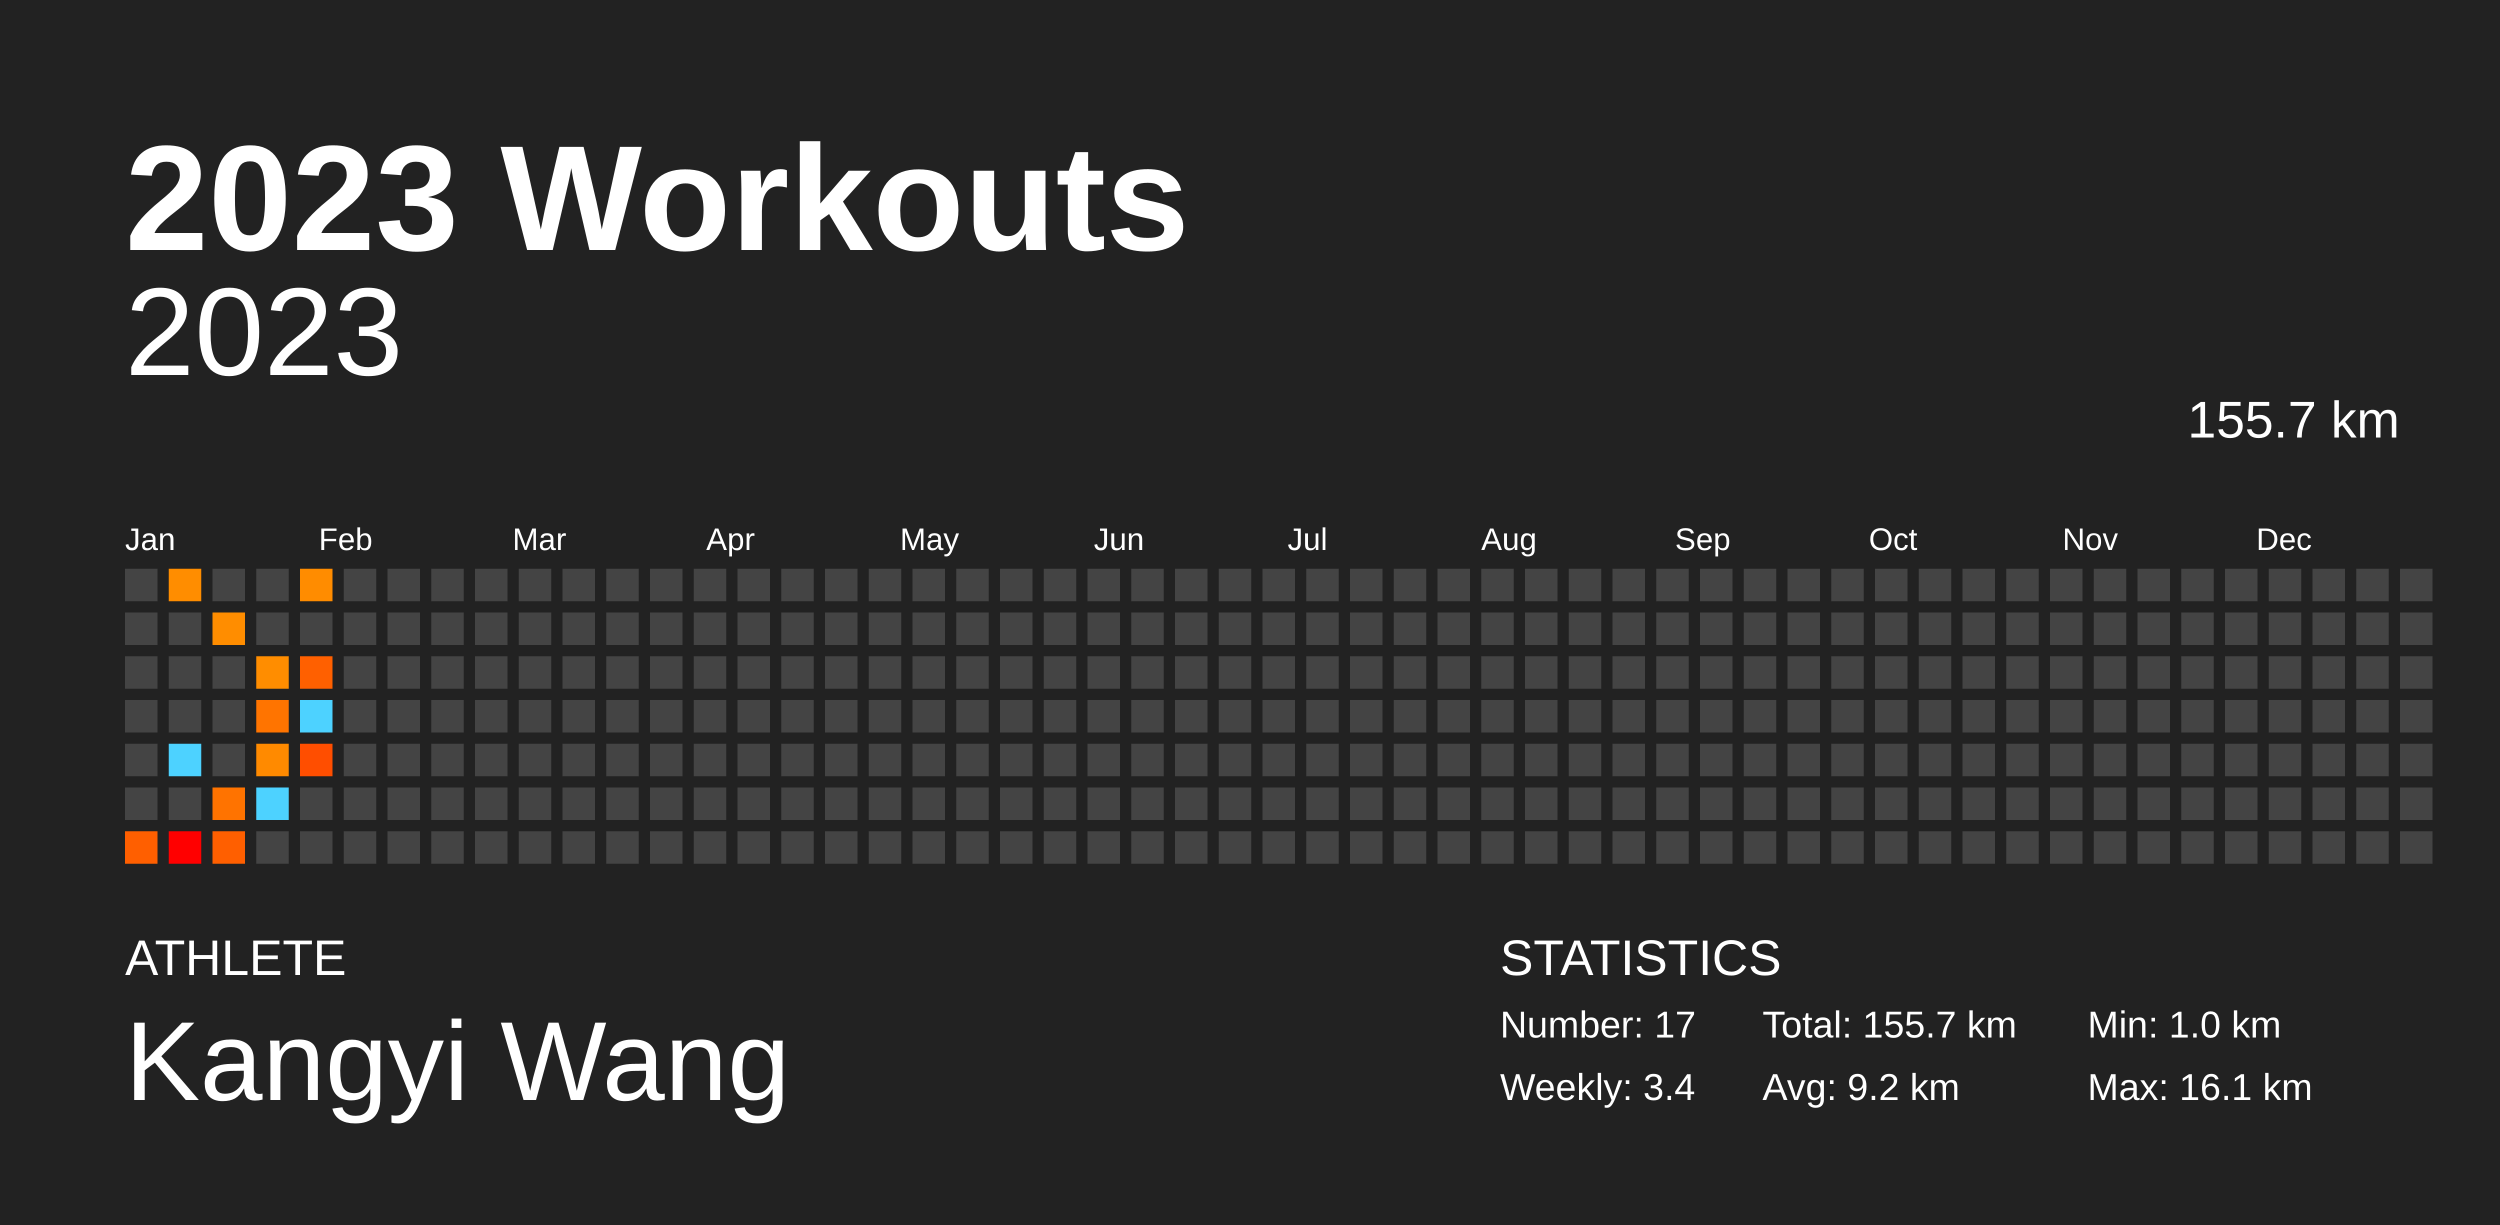
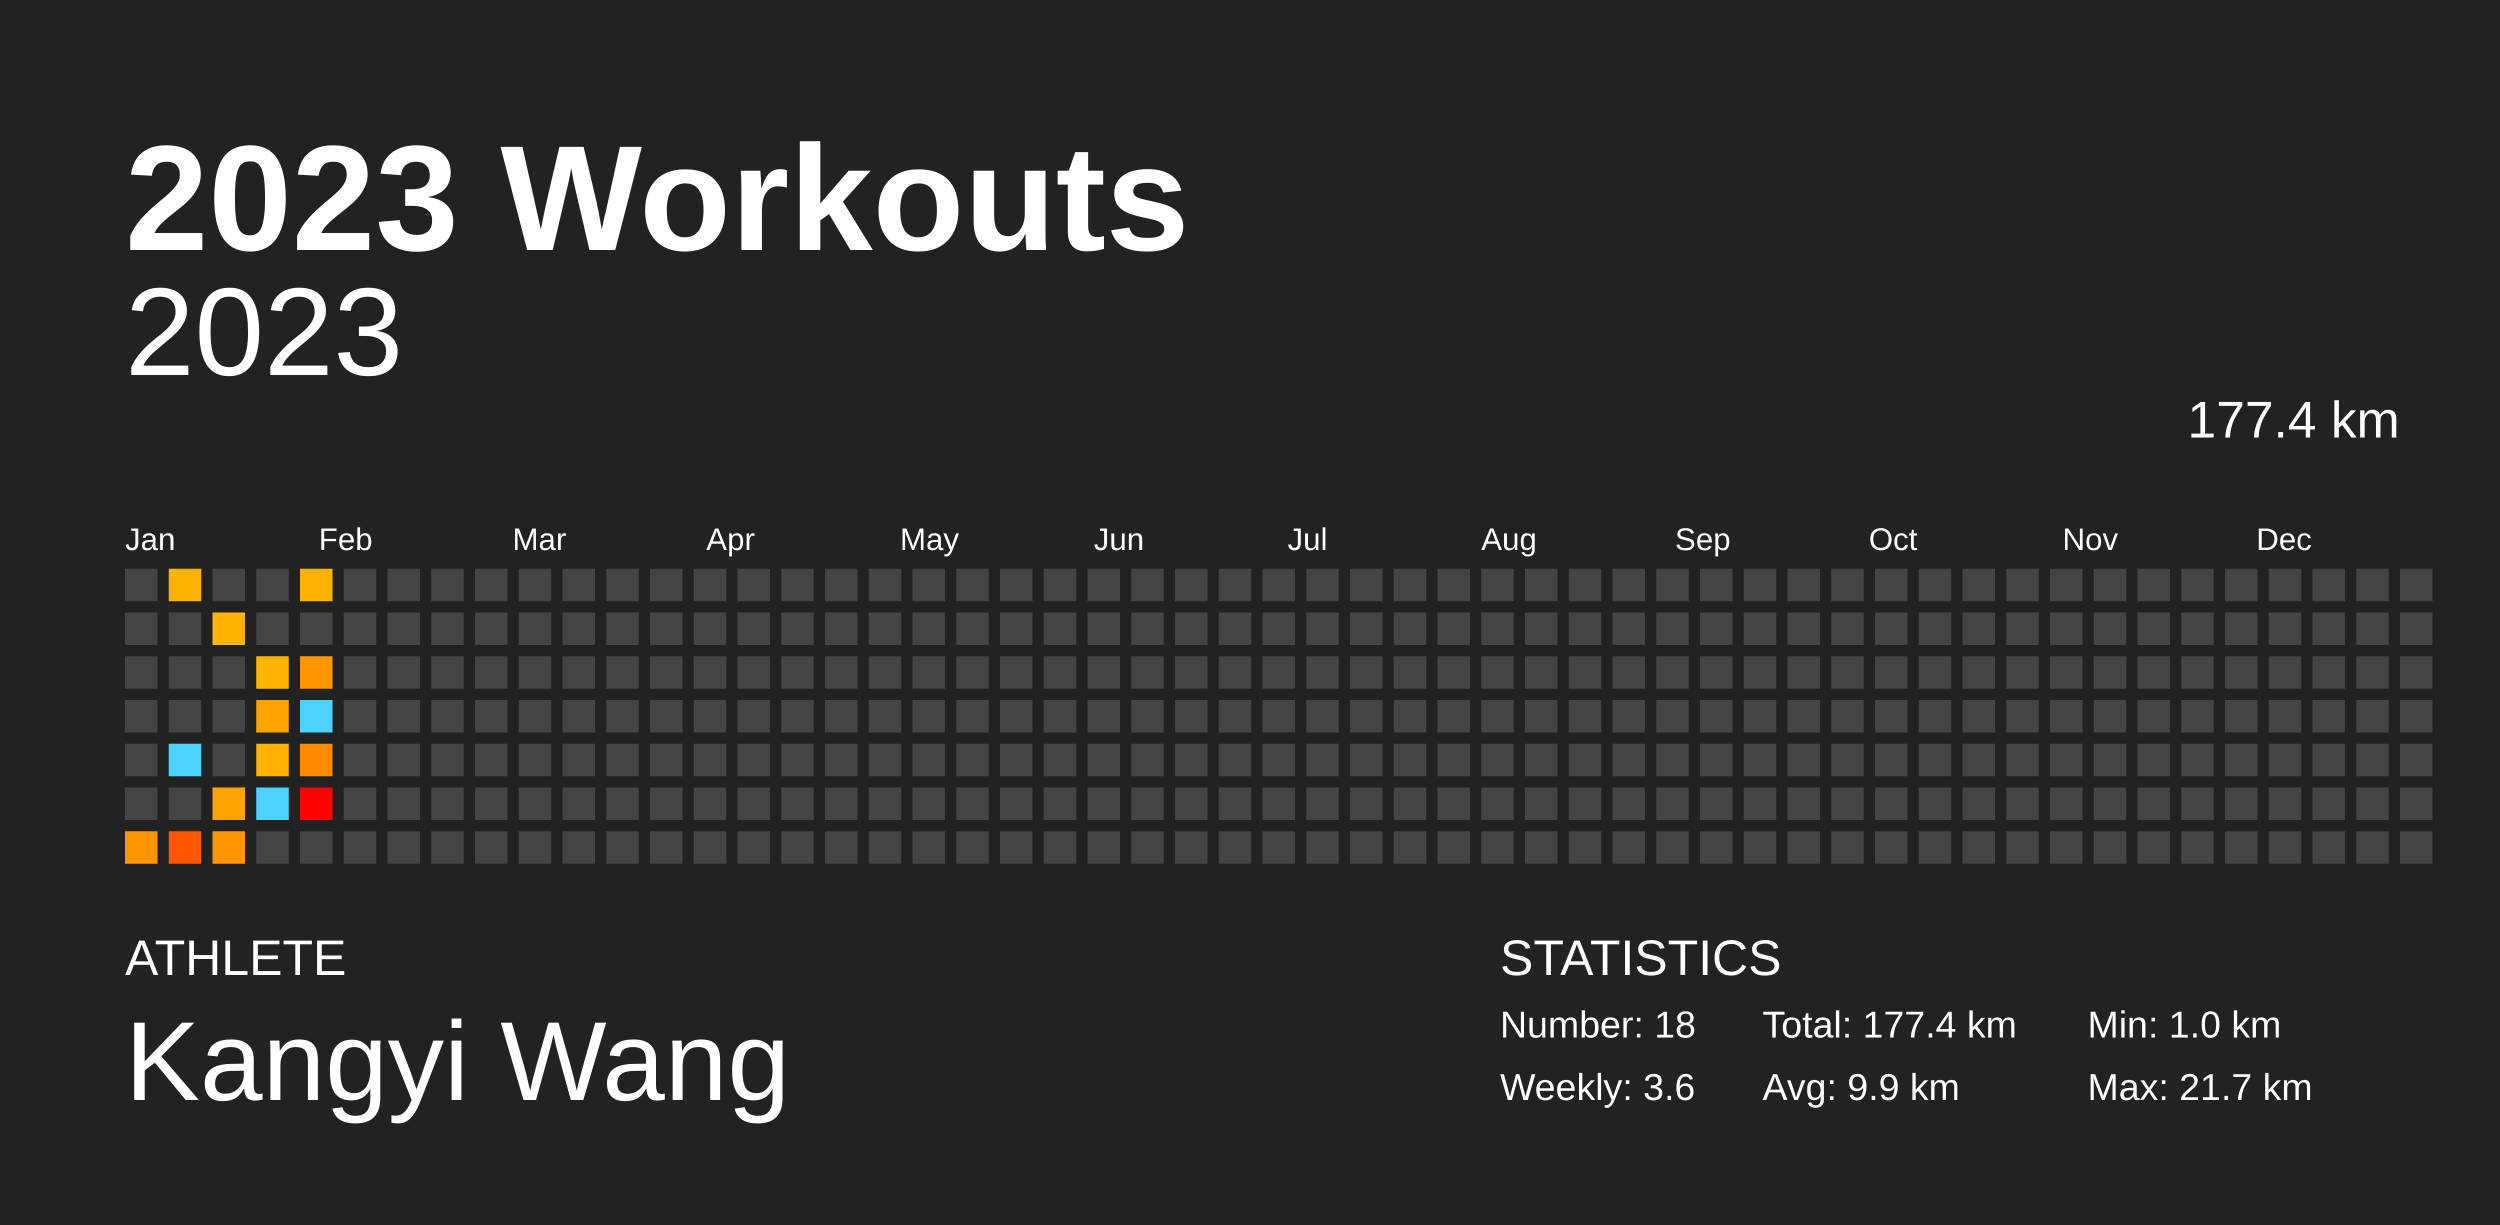
<svg xmlns="http://www.w3.org/2000/svg" baseProfile="full" height="98mm" version="1.1" viewBox="0,0,200,98" width="200mm">
  <defs />
  <rect fill="#222222" height="98" width="200" x="0" y="0" />
  <text fill="#FFFFFF" style="font-size:12px; font-family:Arial; font-weight:bold;" x="10" y="20">2023 Workouts</text>
  <text fill="#FFFFFF" style="font-size:4px; font-family:Arial" x="10" y="78">ATHLETE</text>
  <text fill="#FFFFFF" style="font-size:9px; font-family:Arial" x="10" y="88">Kangyi Wang</text>
  <text fill="#FFFFFF" style="font-size:4px; font-family:Arial" x="120" y="78">STATISTICS</text>
-   <text fill="#FFFFFF" style="font-size:3px; font-family:Arial" x="120" y="83">Number: 17</text>
-   <text fill="#FFFFFF" style="font-size:3px; font-family:Arial" x="120" y="88">Weekly: 3.4</text>
-   <text fill="#FFFFFF" style="font-size:3px; font-family:Arial" x="141" y="83">Total: 155.7 km</text>
-   <text fill="#FFFFFF" style="font-size:3px; font-family:Arial" x="141" y="88">Avg: 9.2 km</text>
+   <text fill="#FFFFFF" style="font-size:3px; font-family:Arial" x="120" y="83">Number: 18</text>
+   <text fill="#FFFFFF" style="font-size:3px; font-family:Arial" x="120" y="88">Weekly: 3.6</text>
+   <text fill="#FFFFFF" style="font-size:3px; font-family:Arial" x="141" y="83">Total: 177.4 km</text>
+   <text fill="#FFFFFF" style="font-size:3px; font-family:Arial" x="141" y="88">Avg: 9.9 km</text>
  <text fill="#FFFFFF" style="font-size:3px; font-family:Arial" x="167" y="83">Min: 1.0 km</text>
-   <text fill="#FFFFFF" style="font-size:3px; font-family:Arial" x="167" y="88">Max: 16.1 km</text>
+   <text fill="#FFFFFF" style="font-size:3px; font-family:Arial" x="167" y="88">Max: 21.7 km</text>
  <text alignment-baseline="hanging" fill="#FFFFFF" style="font-size:10.0px; font-family:Arial;" x="10" y="30">2023</text>
-   <text alignment-baseline="hanging" fill="#FFFFFF" style="font-size:4.125px; font-family:Arial;" x="175" y="35">155.7 km</text>
+   <text alignment-baseline="hanging" fill="#FFFFFF" style="font-size:4.125px; font-family:Arial;" x="175" y="35">177.4 km</text>
  <text fill="#FFFFFF" style="font-size:2.5px; font-family:Arial" x="10.0" y="44">Jan</text>
  <text fill="#FFFFFF" style="font-size:2.5px; font-family:Arial" x="25.5" y="44">Feb</text>
  <text fill="#FFFFFF" style="font-size:2.5px; font-family:Arial" x="41.0" y="44">Mar</text>
  <text fill="#FFFFFF" style="font-size:2.5px; font-family:Arial" x="56.5" y="44">Apr</text>
  <text fill="#FFFFFF" style="font-size:2.5px; font-family:Arial" x="72.0" y="44">May</text>
  <text fill="#FFFFFF" style="font-size:2.5px; font-family:Arial" x="87.5" y="44">Jun</text>
  <text fill="#FFFFFF" style="font-size:2.5px; font-family:Arial" x="103.0" y="44">Jul</text>
  <text fill="#FFFFFF" style="font-size:2.5px; font-family:Arial" x="118.5" y="44">Aug</text>
  <text fill="#FFFFFF" style="font-size:2.5px; font-family:Arial" x="134.0" y="44">Sep</text>
  <text fill="#FFFFFF" style="font-size:2.5px; font-family:Arial" x="149.5" y="44">Oct</text>
  <text fill="#FFFFFF" style="font-size:2.5px; font-family:Arial" x="165.0" y="44">Nov</text>
  <text fill="#FFFFFF" style="font-size:2.5px; font-family:Arial" x="180.5" y="44">Dec</text>
  <rect fill="#444444" height="2.6" width="2.6" x="10.0" y="45.5" />
  <rect fill="#444444" height="2.6" width="2.6" x="10.0" y="49.0" />
  <rect fill="#444444" height="2.6" width="2.6" x="10.0" y="52.5" />
  <rect fill="#444444" height="2.6" width="2.6" x="10.0" y="56.0" />
  <rect fill="#444444" height="2.6" width="2.6" x="10.0" y="59.5" />
  <rect fill="#444444" height="2.6" width="2.6" x="10.0" y="63.0" />
-   <rect fill="#ff5f00" height="2.6" width="2.6" x="10.0" y="66.5" />
-   <rect fill="#ff8d00" height="2.6" width="2.6" x="13.5" y="45.5" />
+   <rect fill="#ff9500" height="2.6" width="2.6" x="10.0" y="66.5" />
+   <rect fill="#ffb400" height="2.6" width="2.6" x="13.5" y="45.5" />
  <rect fill="#444444" height="2.6" width="2.6" x="13.5" y="49.0" />
  <rect fill="#444444" height="2.6" width="2.6" x="13.5" y="52.5" />
  <rect fill="#444444" height="2.6" width="2.6" x="13.5" y="56.0" />
  <rect fill="#4dd2ff" height="2.6" width="2.6" x="13.5" y="59.5" />
  <rect fill="#444444" height="2.6" width="2.6" x="13.5" y="63.0" />
-   <rect fill="#ff0000" height="2.6" width="2.6" x="13.5" y="66.5" />
+   <rect fill="#ff5700" height="2.6" width="2.6" x="13.5" y="66.5" />
  <rect fill="#444444" height="2.6" width="2.6" x="17.0" y="45.5" />
-   <rect fill="#ff8d00" height="2.6" width="2.6" x="17.0" y="49.0" />
+   <rect fill="#ffb400" height="2.6" width="2.6" x="17.0" y="49.0" />
  <rect fill="#444444" height="2.6" width="2.6" x="17.0" y="52.5" />
  <rect fill="#444444" height="2.6" width="2.6" x="17.0" y="56.0" />
  <rect fill="#444444" height="2.6" width="2.6" x="17.0" y="59.5" />
-   <rect fill="#ff7300" height="2.6" width="2.6" x="17.0" y="63.0" />
-   <rect fill="#ff5f00" height="2.6" width="2.6" x="17.0" y="66.5" />
+   <rect fill="#ffa300" height="2.6" width="2.6" x="17.0" y="63.0" />
+   <rect fill="#ff9500" height="2.6" width="2.6" x="17.0" y="66.5" />
  <rect fill="#444444" height="2.6" width="2.6" x="20.5" y="45.5" />
  <rect fill="#444444" height="2.6" width="2.6" x="20.5" y="49.0" />
-   <rect fill="#ff8d00" height="2.6" width="2.6" x="20.5" y="52.5" />
-   <rect fill="#ff7400" height="2.6" width="2.6" x="20.5" y="56.0" />
-   <rect fill="#ff8a00" height="2.6" width="2.6" x="20.5" y="59.5" />
+   <rect fill="#ffb400" height="2.6" width="2.6" x="20.5" y="52.5" />
+   <rect fill="#ffa300" height="2.6" width="2.6" x="20.5" y="56.0" />
+   <rect fill="#ffb200" height="2.6" width="2.6" x="20.5" y="59.5" />
  <rect fill="#4dd2ff" height="2.6" width="2.6" x="20.5" y="63.0" />
  <rect fill="#444444" height="2.6" width="2.6" x="20.5" y="66.5" />
-   <rect fill="#ff8c00" height="2.6" width="2.6" x="24.0" y="45.5" />
+   <rect fill="#ffb300" height="2.6" width="2.6" x="24.0" y="45.5" />
  <rect fill="#444444" height="2.6" width="2.6" x="24.0" y="49.0" />
-   <rect fill="#ff6000" height="2.6" width="2.6" x="24.0" y="52.5" />
+   <rect fill="#ff9600" height="2.6" width="2.6" x="24.0" y="52.5" />
  <rect fill="#4dd2ff" height="2.6" width="2.6" x="24.0" y="56.0" />
-   <rect fill="#ff4e00" height="2.6" width="2.6" x="24.0" y="59.5" />
-   <rect fill="#444444" height="2.6" width="2.6" x="24.0" y="63.0" />
+   <rect fill="#ff8a00" height="2.6" width="2.6" x="24.0" y="59.5" />
+   <rect fill="red" height="2.6" width="2.6" x="24.0" y="63.0" />
  <rect fill="#444444" height="2.6" width="2.6" x="24.0" y="66.5" />
  <rect fill="#444444" height="2.6" width="2.6" x="27.5" y="45.5" />
  <rect fill="#444444" height="2.6" width="2.6" x="27.5" y="49.0" />
  <rect fill="#444444" height="2.6" width="2.6" x="27.5" y="52.5" />
  <rect fill="#444444" height="2.6" width="2.6" x="27.5" y="56.0" />
  <rect fill="#444444" height="2.6" width="2.6" x="27.5" y="59.5" />
  <rect fill="#444444" height="2.6" width="2.6" x="27.5" y="63.0" />
  <rect fill="#444444" height="2.6" width="2.6" x="27.5" y="66.5" />
  <rect fill="#444444" height="2.6" width="2.6" x="31.0" y="45.5" />
  <rect fill="#444444" height="2.6" width="2.6" x="31.0" y="49.0" />
  <rect fill="#444444" height="2.6" width="2.6" x="31.0" y="52.5" />
  <rect fill="#444444" height="2.6" width="2.6" x="31.0" y="56.0" />
  <rect fill="#444444" height="2.6" width="2.6" x="31.0" y="59.5" />
  <rect fill="#444444" height="2.6" width="2.6" x="31.0" y="63.0" />
  <rect fill="#444444" height="2.6" width="2.6" x="31.0" y="66.5" />
  <rect fill="#444444" height="2.6" width="2.6" x="34.5" y="45.5" />
  <rect fill="#444444" height="2.6" width="2.6" x="34.5" y="49.0" />
  <rect fill="#444444" height="2.6" width="2.6" x="34.5" y="52.5" />
  <rect fill="#444444" height="2.6" width="2.6" x="34.5" y="56.0" />
  <rect fill="#444444" height="2.6" width="2.6" x="34.5" y="59.5" />
  <rect fill="#444444" height="2.6" width="2.6" x="34.5" y="63.0" />
  <rect fill="#444444" height="2.6" width="2.6" x="34.5" y="66.5" />
  <rect fill="#444444" height="2.6" width="2.6" x="38.0" y="45.5" />
  <rect fill="#444444" height="2.6" width="2.6" x="38.0" y="49.0" />
  <rect fill="#444444" height="2.6" width="2.6" x="38.0" y="52.5" />
  <rect fill="#444444" height="2.6" width="2.6" x="38.0" y="56.0" />
  <rect fill="#444444" height="2.6" width="2.6" x="38.0" y="59.5" />
  <rect fill="#444444" height="2.6" width="2.6" x="38.0" y="63.0" />
  <rect fill="#444444" height="2.6" width="2.6" x="38.0" y="66.5" />
  <rect fill="#444444" height="2.6" width="2.6" x="41.5" y="45.5" />
  <rect fill="#444444" height="2.6" width="2.6" x="41.5" y="49.0" />
  <rect fill="#444444" height="2.6" width="2.6" x="41.5" y="52.5" />
  <rect fill="#444444" height="2.6" width="2.6" x="41.5" y="56.0" />
  <rect fill="#444444" height="2.6" width="2.6" x="41.5" y="59.5" />
  <rect fill="#444444" height="2.6" width="2.6" x="41.5" y="63.0" />
  <rect fill="#444444" height="2.6" width="2.6" x="41.5" y="66.5" />
  <rect fill="#444444" height="2.6" width="2.6" x="45.0" y="45.5" />
  <rect fill="#444444" height="2.6" width="2.6" x="45.0" y="49.0" />
  <rect fill="#444444" height="2.6" width="2.6" x="45.0" y="52.5" />
  <rect fill="#444444" height="2.6" width="2.6" x="45.0" y="56.0" />
  <rect fill="#444444" height="2.6" width="2.6" x="45.0" y="59.5" />
  <rect fill="#444444" height="2.6" width="2.6" x="45.0" y="63.0" />
  <rect fill="#444444" height="2.6" width="2.6" x="45.0" y="66.5" />
  <rect fill="#444444" height="2.6" width="2.6" x="48.5" y="45.5" />
  <rect fill="#444444" height="2.6" width="2.6" x="48.5" y="49.0" />
  <rect fill="#444444" height="2.6" width="2.6" x="48.5" y="52.5" />
  <rect fill="#444444" height="2.6" width="2.6" x="48.5" y="56.0" />
  <rect fill="#444444" height="2.6" width="2.6" x="48.5" y="59.5" />
  <rect fill="#444444" height="2.6" width="2.6" x="48.5" y="63.0" />
  <rect fill="#444444" height="2.6" width="2.6" x="48.5" y="66.5" />
  <rect fill="#444444" height="2.6" width="2.6" x="52.0" y="45.5" />
  <rect fill="#444444" height="2.6" width="2.6" x="52.0" y="49.0" />
  <rect fill="#444444" height="2.6" width="2.6" x="52.0" y="52.5" />
  <rect fill="#444444" height="2.6" width="2.6" x="52.0" y="56.0" />
  <rect fill="#444444" height="2.6" width="2.6" x="52.0" y="59.5" />
  <rect fill="#444444" height="2.6" width="2.6" x="52.0" y="63.0" />
  <rect fill="#444444" height="2.6" width="2.6" x="52.0" y="66.5" />
  <rect fill="#444444" height="2.6" width="2.6" x="55.5" y="45.5" />
  <rect fill="#444444" height="2.6" width="2.6" x="55.5" y="49.0" />
  <rect fill="#444444" height="2.6" width="2.6" x="55.5" y="52.5" />
  <rect fill="#444444" height="2.6" width="2.6" x="55.5" y="56.0" />
  <rect fill="#444444" height="2.6" width="2.6" x="55.5" y="59.5" />
  <rect fill="#444444" height="2.6" width="2.6" x="55.5" y="63.0" />
  <rect fill="#444444" height="2.6" width="2.6" x="55.5" y="66.5" />
  <rect fill="#444444" height="2.6" width="2.6" x="59.0" y="45.5" />
  <rect fill="#444444" height="2.6" width="2.6" x="59.0" y="49.0" />
  <rect fill="#444444" height="2.6" width="2.6" x="59.0" y="52.5" />
  <rect fill="#444444" height="2.6" width="2.6" x="59.0" y="56.0" />
  <rect fill="#444444" height="2.6" width="2.6" x="59.0" y="59.5" />
  <rect fill="#444444" height="2.6" width="2.6" x="59.0" y="63.0" />
  <rect fill="#444444" height="2.6" width="2.6" x="59.0" y="66.5" />
  <rect fill="#444444" height="2.6" width="2.6" x="62.5" y="45.5" />
  <rect fill="#444444" height="2.6" width="2.6" x="62.5" y="49.0" />
  <rect fill="#444444" height="2.6" width="2.6" x="62.5" y="52.5" />
  <rect fill="#444444" height="2.6" width="2.6" x="62.5" y="56.0" />
  <rect fill="#444444" height="2.6" width="2.6" x="62.5" y="59.5" />
  <rect fill="#444444" height="2.6" width="2.6" x="62.5" y="63.0" />
  <rect fill="#444444" height="2.6" width="2.6" x="62.5" y="66.5" />
  <rect fill="#444444" height="2.6" width="2.6" x="66.0" y="45.5" />
  <rect fill="#444444" height="2.6" width="2.6" x="66.0" y="49.0" />
  <rect fill="#444444" height="2.6" width="2.6" x="66.0" y="52.5" />
  <rect fill="#444444" height="2.6" width="2.6" x="66.0" y="56.0" />
  <rect fill="#444444" height="2.6" width="2.6" x="66.0" y="59.5" />
  <rect fill="#444444" height="2.6" width="2.6" x="66.0" y="63.0" />
  <rect fill="#444444" height="2.6" width="2.6" x="66.0" y="66.5" />
  <rect fill="#444444" height="2.6" width="2.6" x="69.5" y="45.5" />
  <rect fill="#444444" height="2.6" width="2.6" x="69.5" y="49.0" />
  <rect fill="#444444" height="2.6" width="2.6" x="69.5" y="52.5" />
  <rect fill="#444444" height="2.6" width="2.6" x="69.5" y="56.0" />
  <rect fill="#444444" height="2.6" width="2.6" x="69.5" y="59.5" />
  <rect fill="#444444" height="2.6" width="2.6" x="69.5" y="63.0" />
  <rect fill="#444444" height="2.6" width="2.6" x="69.5" y="66.5" />
  <rect fill="#444444" height="2.6" width="2.6" x="73.0" y="45.5" />
  <rect fill="#444444" height="2.6" width="2.6" x="73.0" y="49.0" />
  <rect fill="#444444" height="2.6" width="2.6" x="73.0" y="52.5" />
  <rect fill="#444444" height="2.6" width="2.6" x="73.0" y="56.0" />
  <rect fill="#444444" height="2.6" width="2.6" x="73.0" y="59.5" />
  <rect fill="#444444" height="2.6" width="2.6" x="73.0" y="63.0" />
  <rect fill="#444444" height="2.6" width="2.6" x="73.0" y="66.5" />
  <rect fill="#444444" height="2.6" width="2.6" x="76.5" y="45.5" />
  <rect fill="#444444" height="2.6" width="2.6" x="76.5" y="49.0" />
  <rect fill="#444444" height="2.6" width="2.6" x="76.5" y="52.5" />
  <rect fill="#444444" height="2.6" width="2.6" x="76.5" y="56.0" />
  <rect fill="#444444" height="2.6" width="2.6" x="76.5" y="59.5" />
  <rect fill="#444444" height="2.6" width="2.6" x="76.5" y="63.0" />
  <rect fill="#444444" height="2.6" width="2.6" x="76.5" y="66.5" />
  <rect fill="#444444" height="2.6" width="2.6" x="80.0" y="45.5" />
  <rect fill="#444444" height="2.6" width="2.6" x="80.0" y="49.0" />
  <rect fill="#444444" height="2.6" width="2.6" x="80.0" y="52.5" />
  <rect fill="#444444" height="2.6" width="2.6" x="80.0" y="56.0" />
  <rect fill="#444444" height="2.6" width="2.6" x="80.0" y="59.5" />
  <rect fill="#444444" height="2.6" width="2.6" x="80.0" y="63.0" />
  <rect fill="#444444" height="2.6" width="2.6" x="80.0" y="66.5" />
  <rect fill="#444444" height="2.6" width="2.6" x="83.5" y="45.5" />
  <rect fill="#444444" height="2.6" width="2.6" x="83.5" y="49.0" />
  <rect fill="#444444" height="2.6" width="2.6" x="83.5" y="52.5" />
  <rect fill="#444444" height="2.6" width="2.6" x="83.5" y="56.0" />
  <rect fill="#444444" height="2.6" width="2.6" x="83.5" y="59.5" />
  <rect fill="#444444" height="2.6" width="2.6" x="83.5" y="63.0" />
  <rect fill="#444444" height="2.6" width="2.6" x="83.5" y="66.5" />
  <rect fill="#444444" height="2.6" width="2.6" x="87.0" y="45.5" />
  <rect fill="#444444" height="2.6" width="2.6" x="87.0" y="49.0" />
  <rect fill="#444444" height="2.6" width="2.6" x="87.0" y="52.5" />
  <rect fill="#444444" height="2.6" width="2.6" x="87.0" y="56.0" />
  <rect fill="#444444" height="2.6" width="2.6" x="87.0" y="59.5" />
  <rect fill="#444444" height="2.6" width="2.6" x="87.0" y="63.0" />
  <rect fill="#444444" height="2.6" width="2.6" x="87.0" y="66.5" />
  <rect fill="#444444" height="2.6" width="2.6" x="90.5" y="45.5" />
  <rect fill="#444444" height="2.6" width="2.6" x="90.5" y="49.0" />
  <rect fill="#444444" height="2.6" width="2.6" x="90.5" y="52.5" />
  <rect fill="#444444" height="2.6" width="2.6" x="90.5" y="56.0" />
  <rect fill="#444444" height="2.6" width="2.6" x="90.5" y="59.5" />
  <rect fill="#444444" height="2.6" width="2.6" x="90.5" y="63.0" />
  <rect fill="#444444" height="2.6" width="2.6" x="90.5" y="66.5" />
  <rect fill="#444444" height="2.6" width="2.6" x="94.0" y="45.5" />
  <rect fill="#444444" height="2.6" width="2.6" x="94.0" y="49.0" />
  <rect fill="#444444" height="2.6" width="2.6" x="94.0" y="52.5" />
  <rect fill="#444444" height="2.6" width="2.6" x="94.0" y="56.0" />
  <rect fill="#444444" height="2.6" width="2.6" x="94.0" y="59.5" />
  <rect fill="#444444" height="2.6" width="2.6" x="94.0" y="63.0" />
  <rect fill="#444444" height="2.6" width="2.6" x="94.0" y="66.5" />
  <rect fill="#444444" height="2.6" width="2.6" x="97.5" y="45.5" />
  <rect fill="#444444" height="2.6" width="2.6" x="97.5" y="49.0" />
  <rect fill="#444444" height="2.6" width="2.6" x="97.5" y="52.5" />
  <rect fill="#444444" height="2.6" width="2.6" x="97.5" y="56.0" />
  <rect fill="#444444" height="2.6" width="2.6" x="97.5" y="59.5" />
  <rect fill="#444444" height="2.6" width="2.6" x="97.5" y="63.0" />
  <rect fill="#444444" height="2.6" width="2.6" x="97.5" y="66.5" />
  <rect fill="#444444" height="2.6" width="2.6" x="101.0" y="45.5" />
  <rect fill="#444444" height="2.6" width="2.6" x="101.0" y="49.0" />
  <rect fill="#444444" height="2.6" width="2.6" x="101.0" y="52.5" />
  <rect fill="#444444" height="2.6" width="2.6" x="101.0" y="56.0" />
  <rect fill="#444444" height="2.6" width="2.6" x="101.0" y="59.5" />
  <rect fill="#444444" height="2.6" width="2.6" x="101.0" y="63.0" />
  <rect fill="#444444" height="2.6" width="2.6" x="101.0" y="66.5" />
  <rect fill="#444444" height="2.6" width="2.6" x="104.5" y="45.5" />
  <rect fill="#444444" height="2.6" width="2.6" x="104.5" y="49.0" />
  <rect fill="#444444" height="2.6" width="2.6" x="104.5" y="52.5" />
  <rect fill="#444444" height="2.6" width="2.6" x="104.5" y="56.0" />
  <rect fill="#444444" height="2.6" width="2.6" x="104.5" y="59.5" />
  <rect fill="#444444" height="2.6" width="2.6" x="104.5" y="63.0" />
  <rect fill="#444444" height="2.6" width="2.6" x="104.5" y="66.5" />
  <rect fill="#444444" height="2.6" width="2.6" x="108.0" y="45.5" />
  <rect fill="#444444" height="2.6" width="2.6" x="108.0" y="49.0" />
  <rect fill="#444444" height="2.6" width="2.6" x="108.0" y="52.5" />
  <rect fill="#444444" height="2.6" width="2.6" x="108.0" y="56.0" />
  <rect fill="#444444" height="2.6" width="2.6" x="108.0" y="59.5" />
  <rect fill="#444444" height="2.6" width="2.6" x="108.0" y="63.0" />
  <rect fill="#444444" height="2.6" width="2.6" x="108.0" y="66.5" />
  <rect fill="#444444" height="2.6" width="2.6" x="111.5" y="45.5" />
  <rect fill="#444444" height="2.6" width="2.6" x="111.5" y="49.0" />
  <rect fill="#444444" height="2.6" width="2.6" x="111.5" y="52.5" />
  <rect fill="#444444" height="2.6" width="2.6" x="111.5" y="56.0" />
  <rect fill="#444444" height="2.6" width="2.6" x="111.5" y="59.5" />
  <rect fill="#444444" height="2.6" width="2.6" x="111.5" y="63.0" />
  <rect fill="#444444" height="2.6" width="2.6" x="111.5" y="66.5" />
  <rect fill="#444444" height="2.6" width="2.6" x="115.0" y="45.5" />
  <rect fill="#444444" height="2.6" width="2.6" x="115.0" y="49.0" />
  <rect fill="#444444" height="2.6" width="2.6" x="115.0" y="52.5" />
  <rect fill="#444444" height="2.6" width="2.6" x="115.0" y="56.0" />
  <rect fill="#444444" height="2.6" width="2.6" x="115.0" y="59.5" />
  <rect fill="#444444" height="2.6" width="2.6" x="115.0" y="63.0" />
  <rect fill="#444444" height="2.6" width="2.6" x="115.0" y="66.5" />
  <rect fill="#444444" height="2.6" width="2.6" x="118.5" y="45.5" />
  <rect fill="#444444" height="2.6" width="2.6" x="118.5" y="49.0" />
  <rect fill="#444444" height="2.6" width="2.6" x="118.5" y="52.5" />
  <rect fill="#444444" height="2.6" width="2.6" x="118.5" y="56.0" />
  <rect fill="#444444" height="2.6" width="2.6" x="118.5" y="59.5" />
  <rect fill="#444444" height="2.6" width="2.6" x="118.5" y="63.0" />
  <rect fill="#444444" height="2.6" width="2.6" x="118.5" y="66.5" />
  <rect fill="#444444" height="2.6" width="2.6" x="122.0" y="45.5" />
  <rect fill="#444444" height="2.6" width="2.6" x="122.0" y="49.0" />
  <rect fill="#444444" height="2.6" width="2.6" x="122.0" y="52.5" />
  <rect fill="#444444" height="2.6" width="2.6" x="122.0" y="56.0" />
  <rect fill="#444444" height="2.6" width="2.6" x="122.0" y="59.5" />
  <rect fill="#444444" height="2.6" width="2.6" x="122.0" y="63.0" />
  <rect fill="#444444" height="2.6" width="2.6" x="122.0" y="66.5" />
  <rect fill="#444444" height="2.6" width="2.6" x="125.5" y="45.5" />
  <rect fill="#444444" height="2.6" width="2.6" x="125.5" y="49.0" />
  <rect fill="#444444" height="2.6" width="2.6" x="125.5" y="52.5" />
  <rect fill="#444444" height="2.6" width="2.6" x="125.5" y="56.0" />
  <rect fill="#444444" height="2.6" width="2.6" x="125.5" y="59.5" />
  <rect fill="#444444" height="2.6" width="2.6" x="125.5" y="63.0" />
  <rect fill="#444444" height="2.6" width="2.6" x="125.5" y="66.5" />
  <rect fill="#444444" height="2.6" width="2.6" x="129.0" y="45.5" />
  <rect fill="#444444" height="2.6" width="2.6" x="129.0" y="49.0" />
  <rect fill="#444444" height="2.6" width="2.6" x="129.0" y="52.5" />
  <rect fill="#444444" height="2.6" width="2.6" x="129.0" y="56.0" />
  <rect fill="#444444" height="2.6" width="2.6" x="129.0" y="59.5" />
  <rect fill="#444444" height="2.6" width="2.6" x="129.0" y="63.0" />
  <rect fill="#444444" height="2.6" width="2.6" x="129.0" y="66.5" />
  <rect fill="#444444" height="2.6" width="2.6" x="132.5" y="45.5" />
  <rect fill="#444444" height="2.6" width="2.6" x="132.5" y="49.0" />
  <rect fill="#444444" height="2.6" width="2.6" x="132.5" y="52.5" />
  <rect fill="#444444" height="2.6" width="2.6" x="132.5" y="56.0" />
  <rect fill="#444444" height="2.6" width="2.6" x="132.5" y="59.5" />
  <rect fill="#444444" height="2.6" width="2.6" x="132.5" y="63.0" />
  <rect fill="#444444" height="2.6" width="2.6" x="132.5" y="66.5" />
  <rect fill="#444444" height="2.6" width="2.6" x="136.0" y="45.5" />
  <rect fill="#444444" height="2.6" width="2.6" x="136.0" y="49.0" />
  <rect fill="#444444" height="2.6" width="2.6" x="136.0" y="52.5" />
  <rect fill="#444444" height="2.6" width="2.6" x="136.0" y="56.0" />
  <rect fill="#444444" height="2.6" width="2.6" x="136.0" y="59.5" />
  <rect fill="#444444" height="2.6" width="2.6" x="136.0" y="63.0" />
  <rect fill="#444444" height="2.6" width="2.6" x="136.0" y="66.5" />
  <rect fill="#444444" height="2.6" width="2.6" x="139.5" y="45.5" />
  <rect fill="#444444" height="2.6" width="2.6" x="139.5" y="49.0" />
  <rect fill="#444444" height="2.6" width="2.6" x="139.5" y="52.5" />
  <rect fill="#444444" height="2.6" width="2.6" x="139.5" y="56.0" />
  <rect fill="#444444" height="2.6" width="2.6" x="139.5" y="59.5" />
  <rect fill="#444444" height="2.6" width="2.6" x="139.5" y="63.0" />
  <rect fill="#444444" height="2.6" width="2.6" x="139.5" y="66.5" />
  <rect fill="#444444" height="2.6" width="2.6" x="143.0" y="45.5" />
  <rect fill="#444444" height="2.6" width="2.6" x="143.0" y="49.0" />
  <rect fill="#444444" height="2.6" width="2.6" x="143.0" y="52.5" />
  <rect fill="#444444" height="2.6" width="2.6" x="143.0" y="56.0" />
  <rect fill="#444444" height="2.6" width="2.6" x="143.0" y="59.5" />
  <rect fill="#444444" height="2.6" width="2.6" x="143.0" y="63.0" />
  <rect fill="#444444" height="2.6" width="2.6" x="143.0" y="66.5" />
  <rect fill="#444444" height="2.6" width="2.6" x="146.5" y="45.5" />
  <rect fill="#444444" height="2.6" width="2.6" x="146.5" y="49.0" />
  <rect fill="#444444" height="2.6" width="2.6" x="146.5" y="52.5" />
  <rect fill="#444444" height="2.6" width="2.6" x="146.5" y="56.0" />
  <rect fill="#444444" height="2.6" width="2.6" x="146.5" y="59.5" />
  <rect fill="#444444" height="2.6" width="2.6" x="146.5" y="63.0" />
  <rect fill="#444444" height="2.6" width="2.6" x="146.5" y="66.5" />
  <rect fill="#444444" height="2.6" width="2.6" x="150.0" y="45.5" />
  <rect fill="#444444" height="2.6" width="2.6" x="150.0" y="49.0" />
  <rect fill="#444444" height="2.6" width="2.6" x="150.0" y="52.5" />
  <rect fill="#444444" height="2.6" width="2.6" x="150.0" y="56.0" />
  <rect fill="#444444" height="2.6" width="2.6" x="150.0" y="59.5" />
  <rect fill="#444444" height="2.6" width="2.6" x="150.0" y="63.0" />
  <rect fill="#444444" height="2.6" width="2.6" x="150.0" y="66.5" />
  <rect fill="#444444" height="2.6" width="2.6" x="153.5" y="45.5" />
  <rect fill="#444444" height="2.6" width="2.6" x="153.5" y="49.0" />
  <rect fill="#444444" height="2.6" width="2.6" x="153.5" y="52.5" />
  <rect fill="#444444" height="2.6" width="2.6" x="153.5" y="56.0" />
  <rect fill="#444444" height="2.6" width="2.6" x="153.5" y="59.5" />
  <rect fill="#444444" height="2.6" width="2.6" x="153.5" y="63.0" />
  <rect fill="#444444" height="2.6" width="2.6" x="153.5" y="66.5" />
  <rect fill="#444444" height="2.6" width="2.6" x="157.0" y="45.5" />
  <rect fill="#444444" height="2.6" width="2.6" x="157.0" y="49.0" />
  <rect fill="#444444" height="2.6" width="2.6" x="157.0" y="52.5" />
  <rect fill="#444444" height="2.6" width="2.6" x="157.0" y="56.0" />
  <rect fill="#444444" height="2.6" width="2.6" x="157.0" y="59.5" />
  <rect fill="#444444" height="2.6" width="2.6" x="157.0" y="63.0" />
  <rect fill="#444444" height="2.6" width="2.6" x="157.0" y="66.5" />
  <rect fill="#444444" height="2.6" width="2.6" x="160.5" y="45.5" />
  <rect fill="#444444" height="2.6" width="2.6" x="160.5" y="49.0" />
  <rect fill="#444444" height="2.6" width="2.6" x="160.5" y="52.5" />
  <rect fill="#444444" height="2.6" width="2.6" x="160.5" y="56.0" />
  <rect fill="#444444" height="2.6" width="2.6" x="160.5" y="59.5" />
  <rect fill="#444444" height="2.6" width="2.6" x="160.5" y="63.0" />
  <rect fill="#444444" height="2.6" width="2.6" x="160.5" y="66.5" />
  <rect fill="#444444" height="2.6" width="2.6" x="164.0" y="45.5" />
  <rect fill="#444444" height="2.6" width="2.6" x="164.0" y="49.0" />
  <rect fill="#444444" height="2.6" width="2.6" x="164.0" y="52.5" />
  <rect fill="#444444" height="2.6" width="2.6" x="164.0" y="56.0" />
  <rect fill="#444444" height="2.6" width="2.6" x="164.0" y="59.5" />
  <rect fill="#444444" height="2.6" width="2.6" x="164.0" y="63.0" />
  <rect fill="#444444" height="2.6" width="2.6" x="164.0" y="66.5" />
  <rect fill="#444444" height="2.6" width="2.6" x="167.5" y="45.5" />
  <rect fill="#444444" height="2.6" width="2.6" x="167.5" y="49.0" />
  <rect fill="#444444" height="2.6" width="2.6" x="167.5" y="52.5" />
  <rect fill="#444444" height="2.6" width="2.6" x="167.5" y="56.0" />
  <rect fill="#444444" height="2.6" width="2.6" x="167.5" y="59.5" />
  <rect fill="#444444" height="2.6" width="2.6" x="167.5" y="63.0" />
  <rect fill="#444444" height="2.6" width="2.6" x="167.5" y="66.5" />
  <rect fill="#444444" height="2.6" width="2.6" x="171.0" y="45.5" />
  <rect fill="#444444" height="2.6" width="2.6" x="171.0" y="49.0" />
  <rect fill="#444444" height="2.6" width="2.6" x="171.0" y="52.5" />
  <rect fill="#444444" height="2.6" width="2.6" x="171.0" y="56.0" />
  <rect fill="#444444" height="2.6" width="2.6" x="171.0" y="59.5" />
  <rect fill="#444444" height="2.6" width="2.6" x="171.0" y="63.0" />
  <rect fill="#444444" height="2.6" width="2.6" x="171.0" y="66.5" />
  <rect fill="#444444" height="2.6" width="2.6" x="174.5" y="45.5" />
  <rect fill="#444444" height="2.6" width="2.6" x="174.5" y="49.0" />
  <rect fill="#444444" height="2.6" width="2.6" x="174.5" y="52.5" />
  <rect fill="#444444" height="2.6" width="2.6" x="174.5" y="56.0" />
  <rect fill="#444444" height="2.6" width="2.6" x="174.5" y="59.5" />
  <rect fill="#444444" height="2.6" width="2.6" x="174.5" y="63.0" />
  <rect fill="#444444" height="2.6" width="2.6" x="174.5" y="66.5" />
  <rect fill="#444444" height="2.6" width="2.6" x="178.0" y="45.5" />
  <rect fill="#444444" height="2.6" width="2.6" x="178.0" y="49.0" />
  <rect fill="#444444" height="2.6" width="2.6" x="178.0" y="52.5" />
  <rect fill="#444444" height="2.6" width="2.6" x="178.0" y="56.0" />
  <rect fill="#444444" height="2.6" width="2.6" x="178.0" y="59.5" />
  <rect fill="#444444" height="2.6" width="2.6" x="178.0" y="63.0" />
  <rect fill="#444444" height="2.6" width="2.6" x="178.0" y="66.5" />
  <rect fill="#444444" height="2.6" width="2.6" x="181.5" y="45.5" />
  <rect fill="#444444" height="2.6" width="2.6" x="181.5" y="49.0" />
  <rect fill="#444444" height="2.6" width="2.6" x="181.5" y="52.5" />
  <rect fill="#444444" height="2.6" width="2.6" x="181.5" y="56.0" />
  <rect fill="#444444" height="2.6" width="2.6" x="181.5" y="59.5" />
  <rect fill="#444444" height="2.6" width="2.6" x="181.5" y="63.0" />
  <rect fill="#444444" height="2.6" width="2.6" x="181.5" y="66.5" />
  <rect fill="#444444" height="2.6" width="2.6" x="185.0" y="45.5" />
  <rect fill="#444444" height="2.6" width="2.6" x="185.0" y="49.0" />
  <rect fill="#444444" height="2.6" width="2.6" x="185.0" y="52.5" />
  <rect fill="#444444" height="2.6" width="2.6" x="185.0" y="56.0" />
  <rect fill="#444444" height="2.6" width="2.6" x="185.0" y="59.5" />
  <rect fill="#444444" height="2.6" width="2.6" x="185.0" y="63.0" />
  <rect fill="#444444" height="2.6" width="2.6" x="185.0" y="66.5" />
  <rect fill="#444444" height="2.6" width="2.6" x="188.5" y="45.5" />
  <rect fill="#444444" height="2.6" width="2.6" x="188.5" y="49.0" />
  <rect fill="#444444" height="2.6" width="2.6" x="188.5" y="52.5" />
  <rect fill="#444444" height="2.6" width="2.6" x="188.5" y="56.0" />
  <rect fill="#444444" height="2.6" width="2.6" x="188.5" y="59.5" />
  <rect fill="#444444" height="2.6" width="2.6" x="188.5" y="63.0" />
  <rect fill="#444444" height="2.6" width="2.6" x="188.5" y="66.5" />
  <rect fill="#444444" height="2.6" width="2.6" x="192.0" y="45.5" />
  <rect fill="#444444" height="2.6" width="2.6" x="192.0" y="49.0" />
  <rect fill="#444444" height="2.6" width="2.6" x="192.0" y="52.5" />
  <rect fill="#444444" height="2.6" width="2.6" x="192.0" y="56.0" />
  <rect fill="#444444" height="2.6" width="2.6" x="192.0" y="59.5" />
  <rect fill="#444444" height="2.6" width="2.6" x="192.0" y="63.0" />
  <rect fill="#444444" height="2.6" width="2.6" x="192.0" y="66.5" />
</svg>
